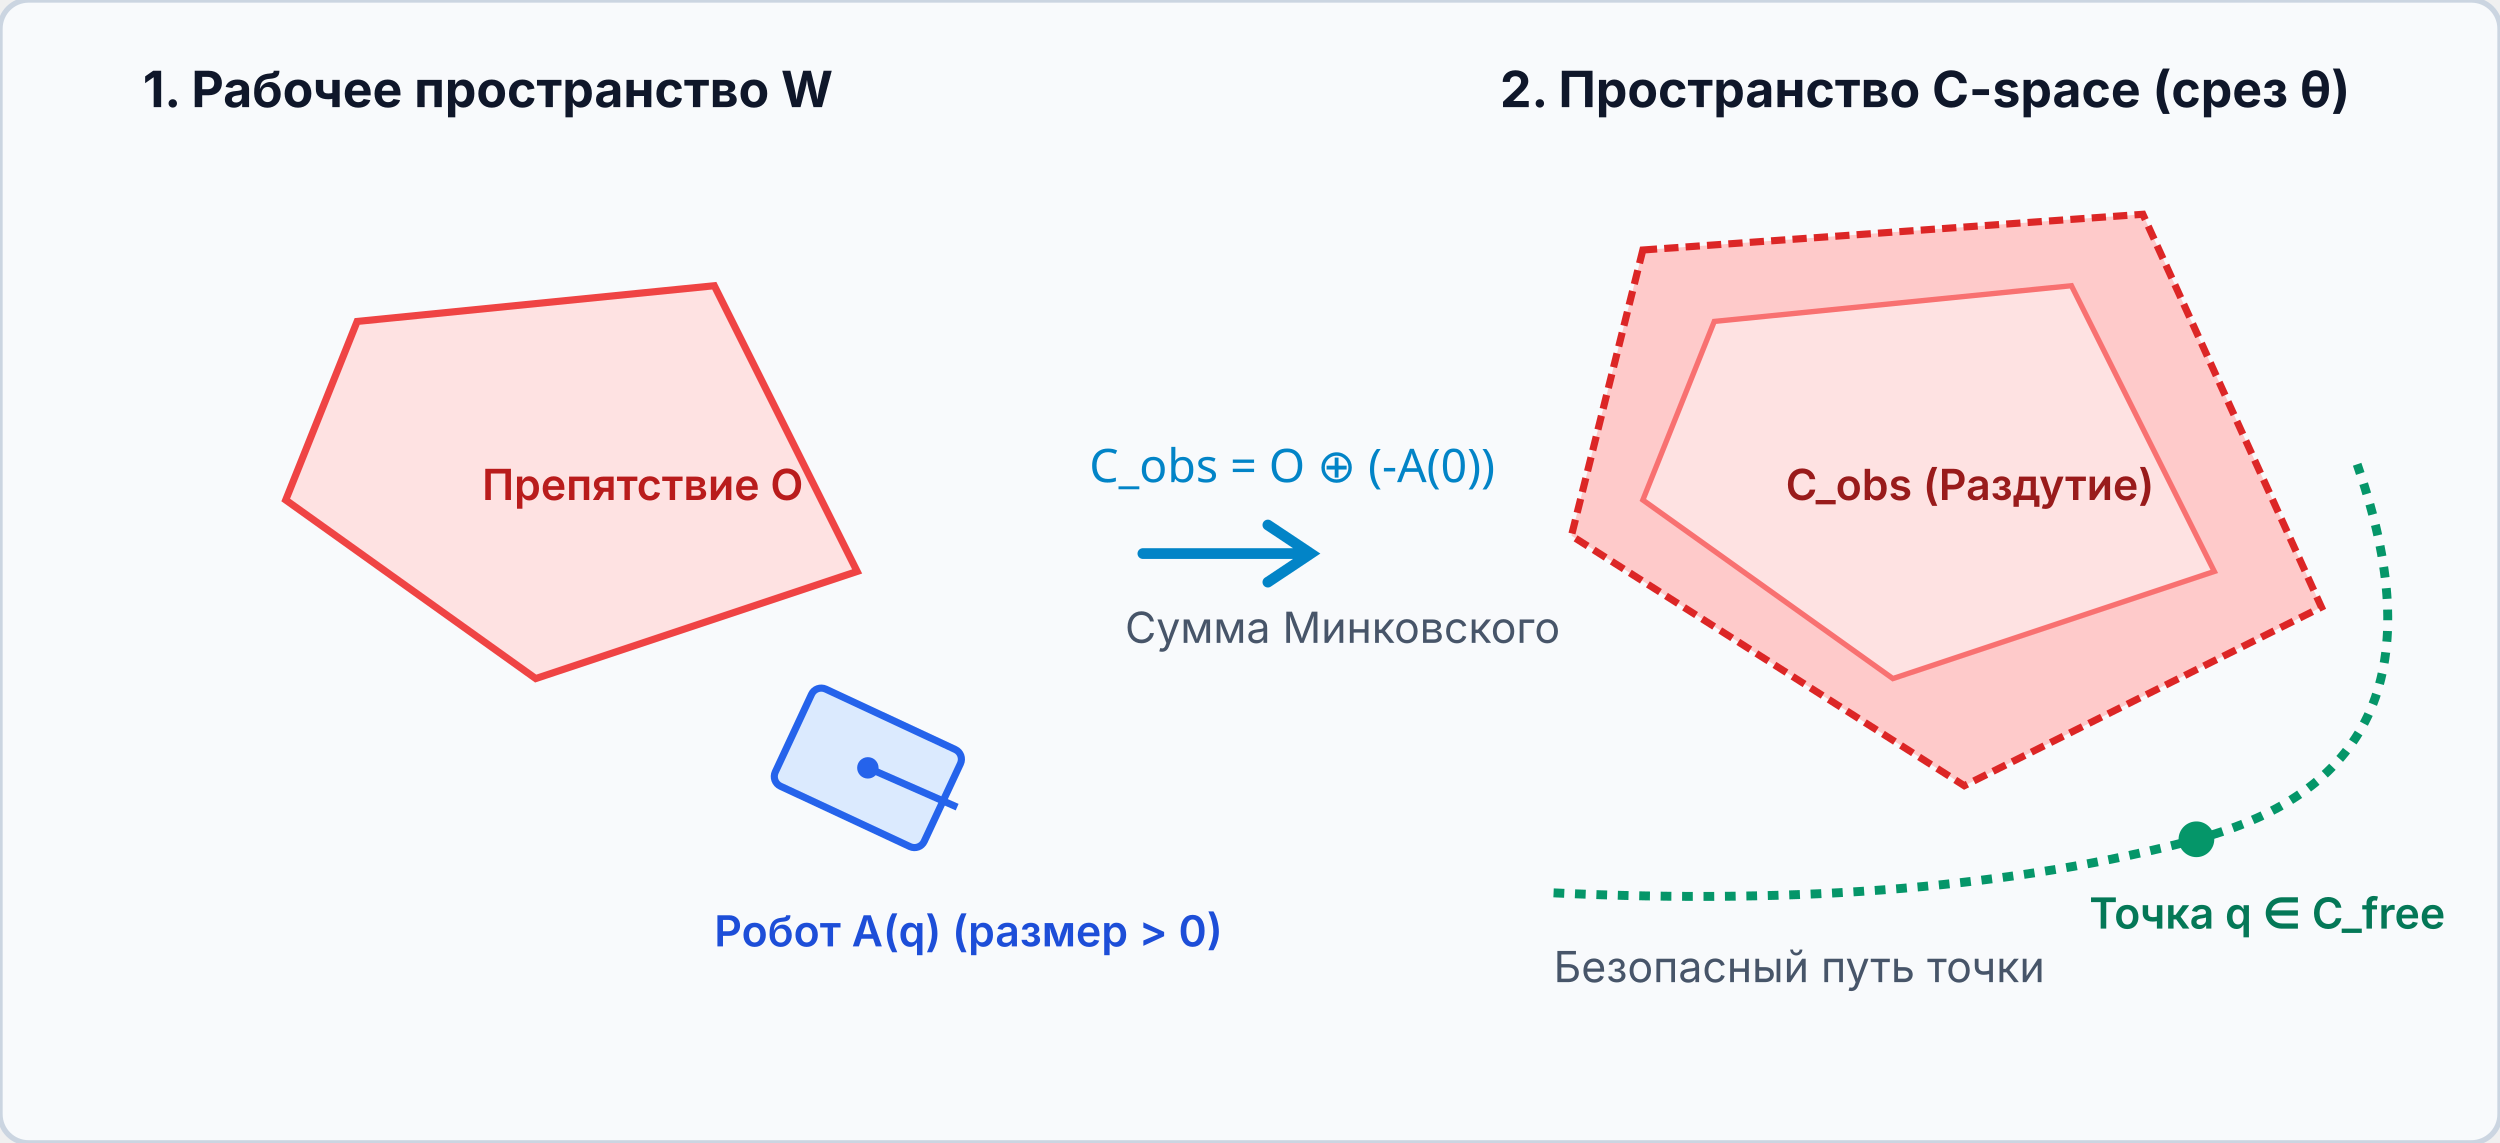
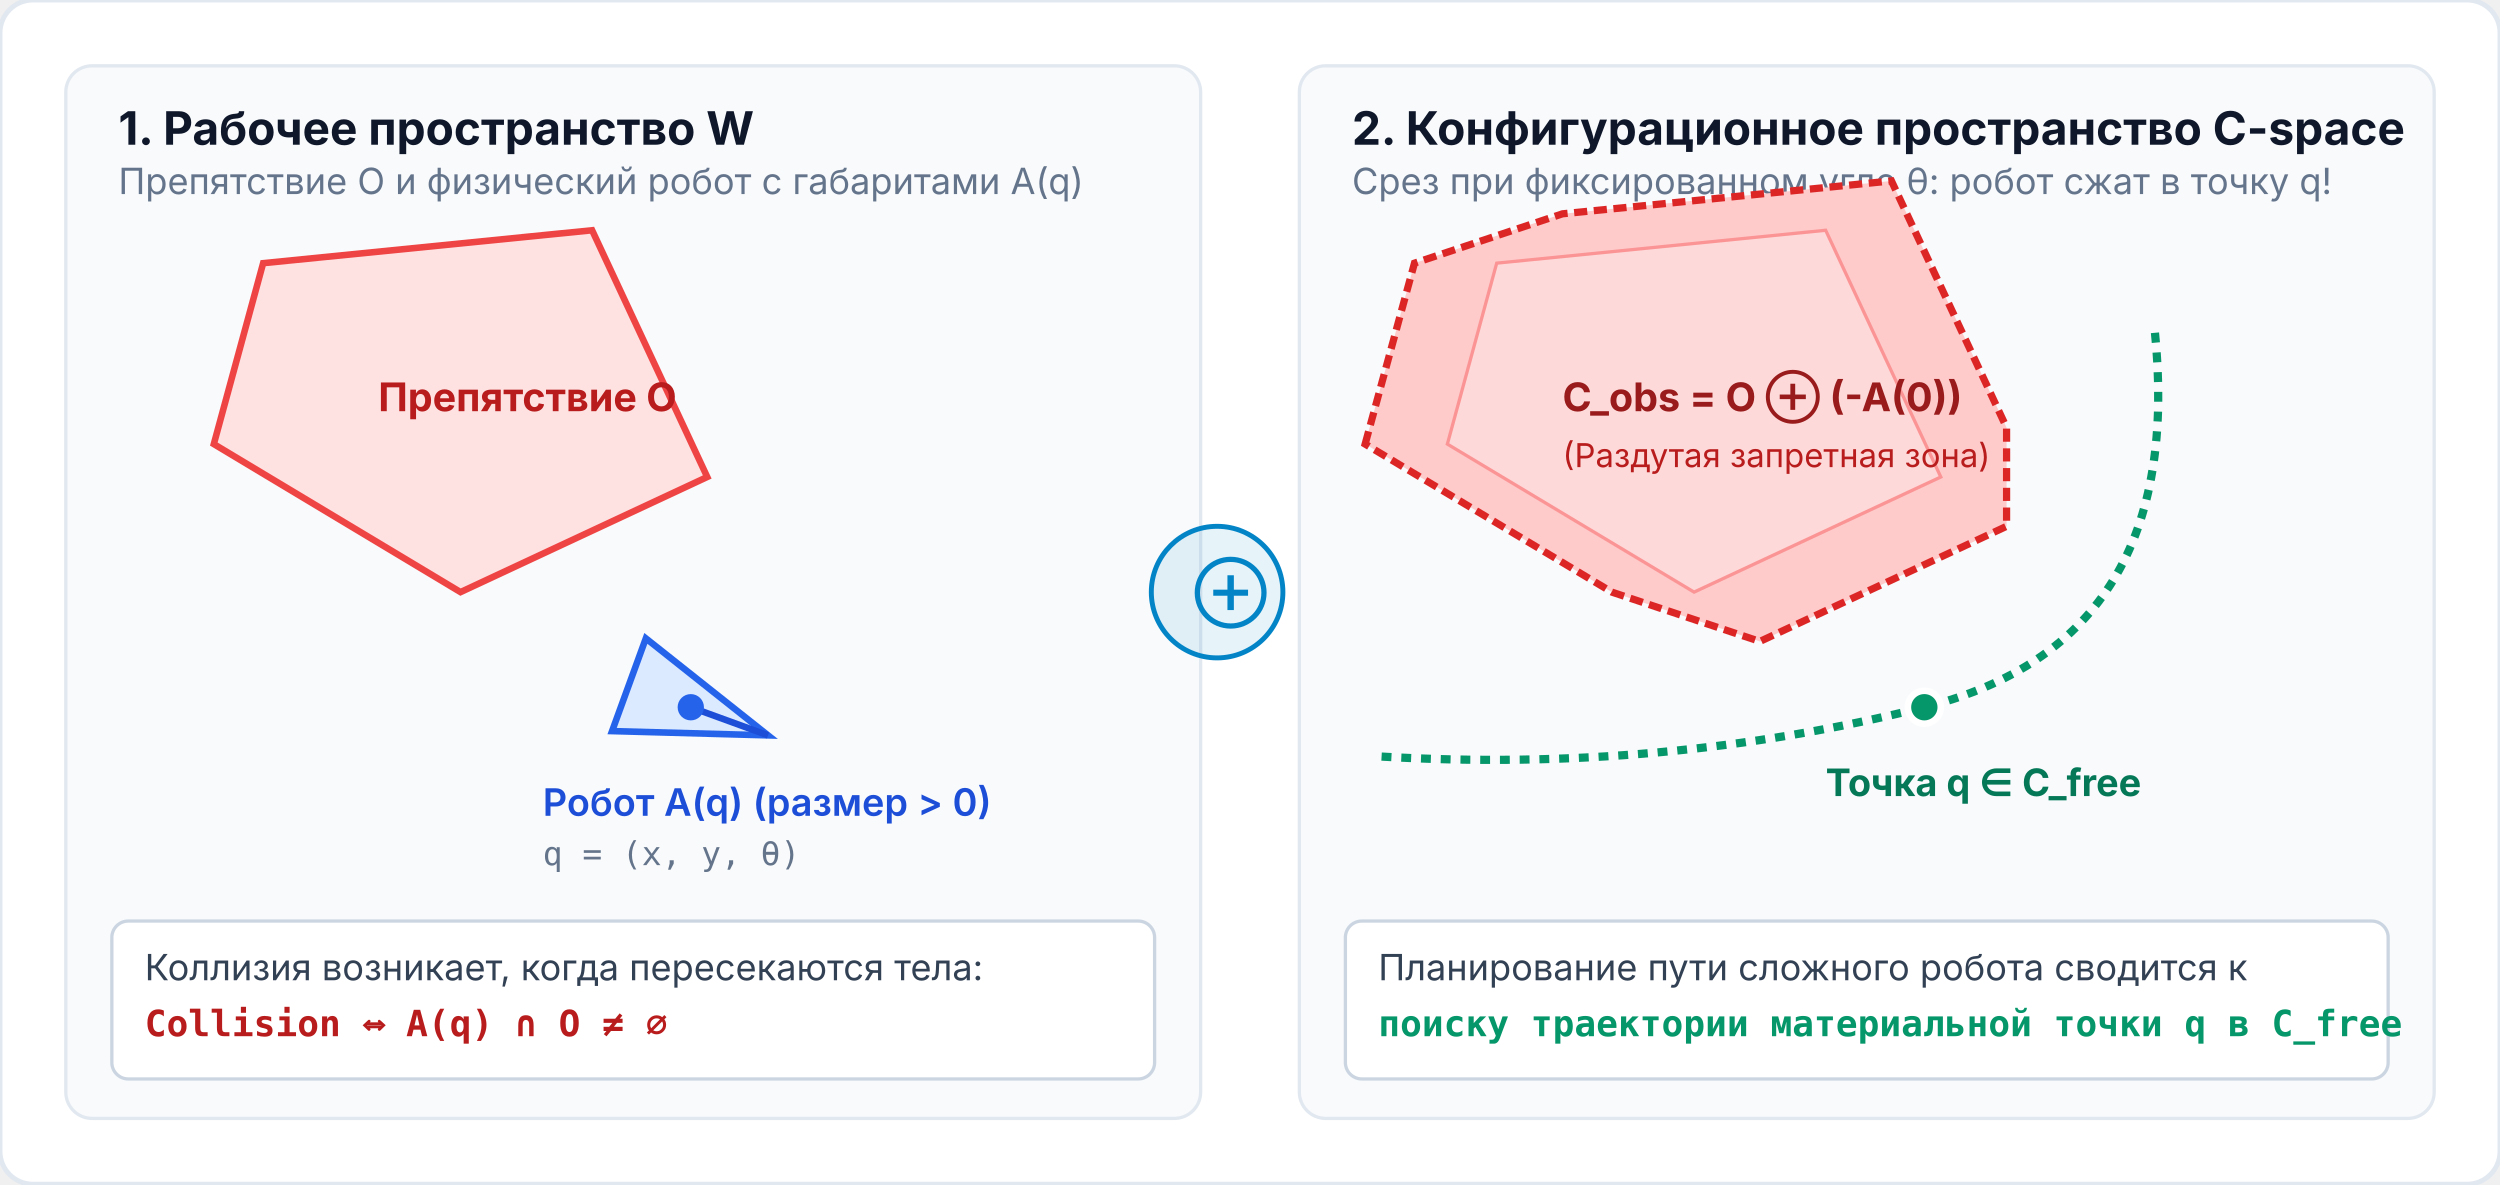
- <svg xmlns="http://www.w3.org/2000/svg" viewBox="0 0 700 320" width="100%" height="100%">
-   <rect width="100%" height="100%" rx="8" fill="#f8fafc" stroke="#cbd5e1" stroke-width="1.5" />
-   <g transform="translate(40, 30)">
-     <text x="0" y="0" font-family="Inter" font-size="14" font-weight="700" fill="#0f172a">1. Рабочее пространство W</text>
-     <polygon points="60,60 160,50 200,130 110,160 40,110" fill="#fee2e2" stroke="#ef4444" stroke-width="2" />
-     <text x="95" y="110" font-family="Inter" font-size="12" font-weight="600" fill="#b91c1c">Препятствие O</text>
-     <rect x="180" y="170" width="46" height="30" rx="3" fill="#dbeafe" stroke="#2563eb" stroke-width="2" transform="rotate(25, 203, 185)" />
-     <circle cx="203" cy="185" r="3" fill="#2563eb" />
-     <line x1="203" y1="185" x2="228" y2="196" stroke="#2563eb" stroke-width="2" />
-     <text x="160" y="235" font-family="Inter" font-size="12" font-weight="600" fill="#1d4ed8">Робот A(q) (размер &gt; 0)</text>
+ <svg xmlns="http://www.w3.org/2000/svg" viewBox="0 0 760 360" width="100%" height="100%">
+   <rect width="100%" height="100%" rx="10" fill="#ffffff" stroke="#e2e8f0" stroke-width="1.5" />
+   <g transform="translate(20, 20)">
+     <rect width="345" height="320" rx="8" fill="#f8fafc" stroke="#e2e8f0" stroke-width="1" />
+     <text x="16" y="24" font-family="Inter, sans-serif" font-size="14" font-weight="700" fill="#0f172a">1. Рабочее пространство W</text>
+     <text x="16" y="39" font-family="Inter, sans-serif" font-size="11" fill="#64748b">Препятствие O и физический робот с габаритами A(q)</text>
+     <polygon points="60,60 160,50 195,125 120,160 45,115" fill="#fee2e2" stroke="#ef4444" stroke-width="2" />
+     <text x="95" y="105" font-family="Inter, sans-serif" font-size="12" font-weight="700" fill="#b91c1c">Препятствие O</text>
+     <g transform="translate(190, 195) rotate(20)">
+       <polygon points="-20,-15 25,0 -20,15" fill="#dbeafe" stroke="#2563eb" stroke-width="2" />
+       <circle cx="0" cy="0" r="3.5" fill="#2563eb" />
+       <line x1="0" y1="0" x2="25" y2="0" stroke="#1d4ed8" stroke-width="2" />
+     </g>
+     <circle cx="190" cy="195" r="4" fill="#2563eb" />
+     <text x="145" y="228" font-family="Inter, sans-serif" font-size="11.5" font-weight="600" fill="#1d4ed8">Робот A(q) (размер &gt; 0)</text>
+     <text x="145" y="243" font-family="JetBrains Mono, monospace" font-size="10" fill="#64748b">q = (x, y, θ)</text>
+     <rect x="14" y="260" width="317" height="48" rx="5" fill="#ffffff" stroke="#cbd5e1" stroke-width="1" />
+     <text x="24" y="278" font-family="Inter, sans-serif" font-size="11" fill="#334155">Коллизия возникает, когда пересекаются тела:</text>
+     <text x="24" y="295" font-family="JetBrains Mono, monospace" font-size="11" font-weight="700" fill="#b91c1c">Collision ⟺ A(q) ∩ O ≠ ∅</text>
  </g>
-   <g transform="translate(320, 140)">
-     <path d="M0,15 L45,15 M35,7 L47,15 L35,23" stroke="#0284c7" stroke-width="3" fill="none" stroke-linecap="round" />
-     <text x="-15" y="-5" font-family="JetBrains Mono" font-size="13" fill="#0284c7">C_obs = O ⊕ (-A(0))</text>
-     <text x="-5" y="40" font-family="Inter" font-size="12" fill="#475569">Сумма Минковского</text>
+   <g transform="translate(345, 155)">
+     <circle cx="25" cy="25" r="20" fill="#0284c7" fill-opacity="0.1" stroke="#0284c7" stroke-width="1.5" />
+     <text x="18" y="31" font-family="Inter, sans-serif" font-size="16" font-weight="700" fill="#0284c7">⊕</text>
  </g>
-   <g transform="translate(420, 30)">
-     <text x="0" y="0" font-family="Inter" font-size="14" font-weight="700" fill="#0f172a">2. Пространство C-space (срез θ)</text>
-     <polygon points="40,40 180,30 230,140 130,190 20,120" fill="#fecaca" stroke="#dc2626" stroke-width="2" stroke-dasharray="4 2" />
-     <polygon points="60,60 160,50 200,130 110,160 40,110" fill="#fee2e2" stroke="#f87171" stroke-width="1.5" />
-     <text x="80" y="110" font-family="Inter" font-size="12" font-weight="600" fill="#991b1b">C_obs (Раздутие)</text>
-     <circle cx="195" cy="205" r="5" fill="#059669" />
-     <text x="165" y="230" font-family="Inter" font-size="12" font-weight="600" fill="#047857">Точка q ∈ C_free</text>
-     <path d="M15,220 Q120,225 195,205 T240,100" stroke="#059669" stroke-width="2.5" fill="none" stroke-dasharray="3 3" />
-     <text x="15" y="245" font-family="Inter" font-size="12" fill="#475569">Безопасный путь точки</text>
+   <g transform="translate(395, 20)">
+     <rect width="345" height="320" rx="8" fill="#f8fafc" stroke="#e2e8f0" stroke-width="1" />
+     <text x="16" y="24" font-family="Inter, sans-serif" font-size="14" font-weight="700" fill="#0f172a">2. Конфигурационное пространство C-space</text>
+     <text x="16" y="39" font-family="Inter, sans-serif" font-size="11" fill="#64748b">Срез при фиксированном угле θ: робот сжат в точку q!</text>
+     <polygon points="20,115 35,60 80,45 180,35 215,110 215,140 140,175 95,160" fill="#fecaca" stroke="#dc2626" stroke-width="2.2" stroke-dasharray="4,2" />
+     <polygon points="60,60 160,50 195,125 120,160 45,115" fill="#fee2e2" stroke="#f87171" stroke-width="1" opacity="0.6" />
+     <text x="80" y="105" font-family="Inter, sans-serif" font-size="12" font-weight="700" fill="#991b1b">C_obs = O ⊕ (-A(0))</text>
+     <text x="80" y="122" font-family="Inter, sans-serif" font-size="10" fill="#b91c1c">(Раздутая запретная зона)</text>
+     <path d="M25,210 Q110,215 190,195 T260,80" stroke="#059669" stroke-width="2.5" fill="none" stroke-dasharray="3,3" />
+     <circle cx="190" cy="195" r="5" fill="#059669" stroke="#ffffff" stroke-width="2" />
+     <text x="160" y="222" font-family="Inter, sans-serif" font-size="11.5" font-weight="700" fill="#047857">Точка q ∈ C_free</text>
+     <rect x="14" y="260" width="317" height="48" rx="5" fill="#ffffff" stroke="#cbd5e1" stroke-width="1" />
+     <text x="24" y="278" font-family="Inter, sans-serif" font-size="11" fill="#334155">Планирование пути сложного робота сводится к</text>
+     <text x="24" y="295" font-family="JetBrains Mono, monospace" font-size="11" font-weight="700" fill="#059669">поиску траектории материальной точки q в C_free</text>
  </g>
</svg>
